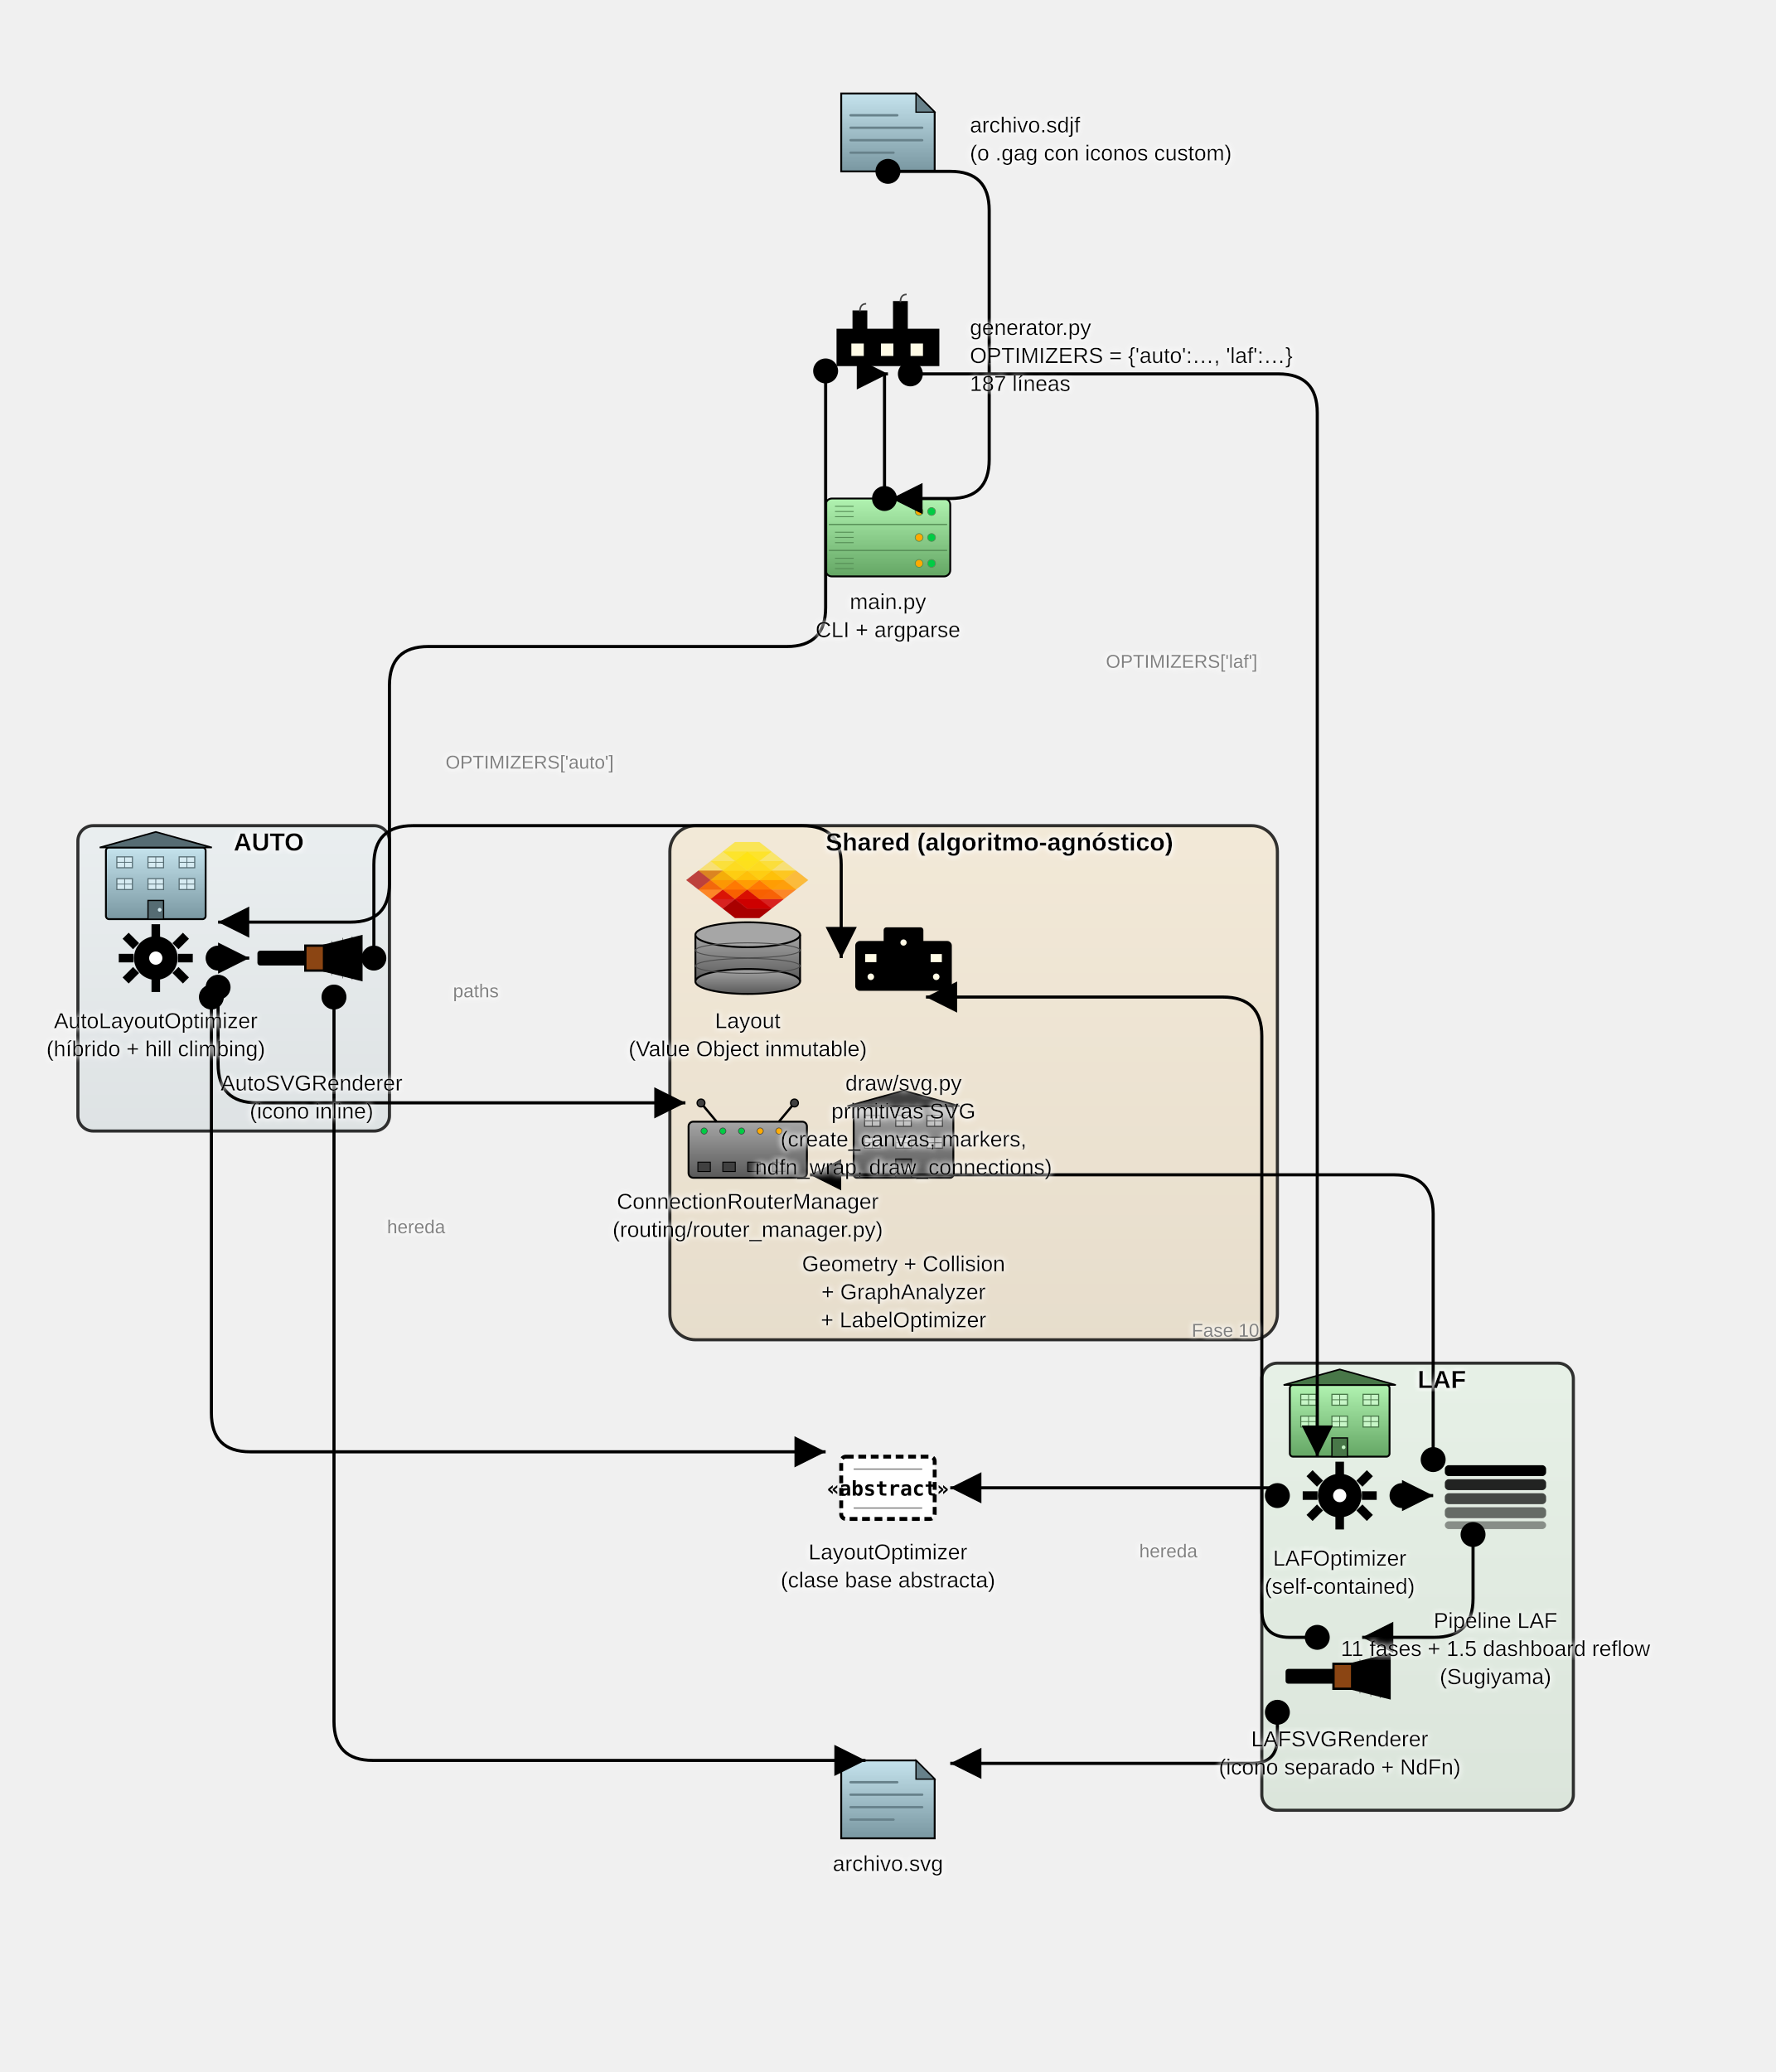
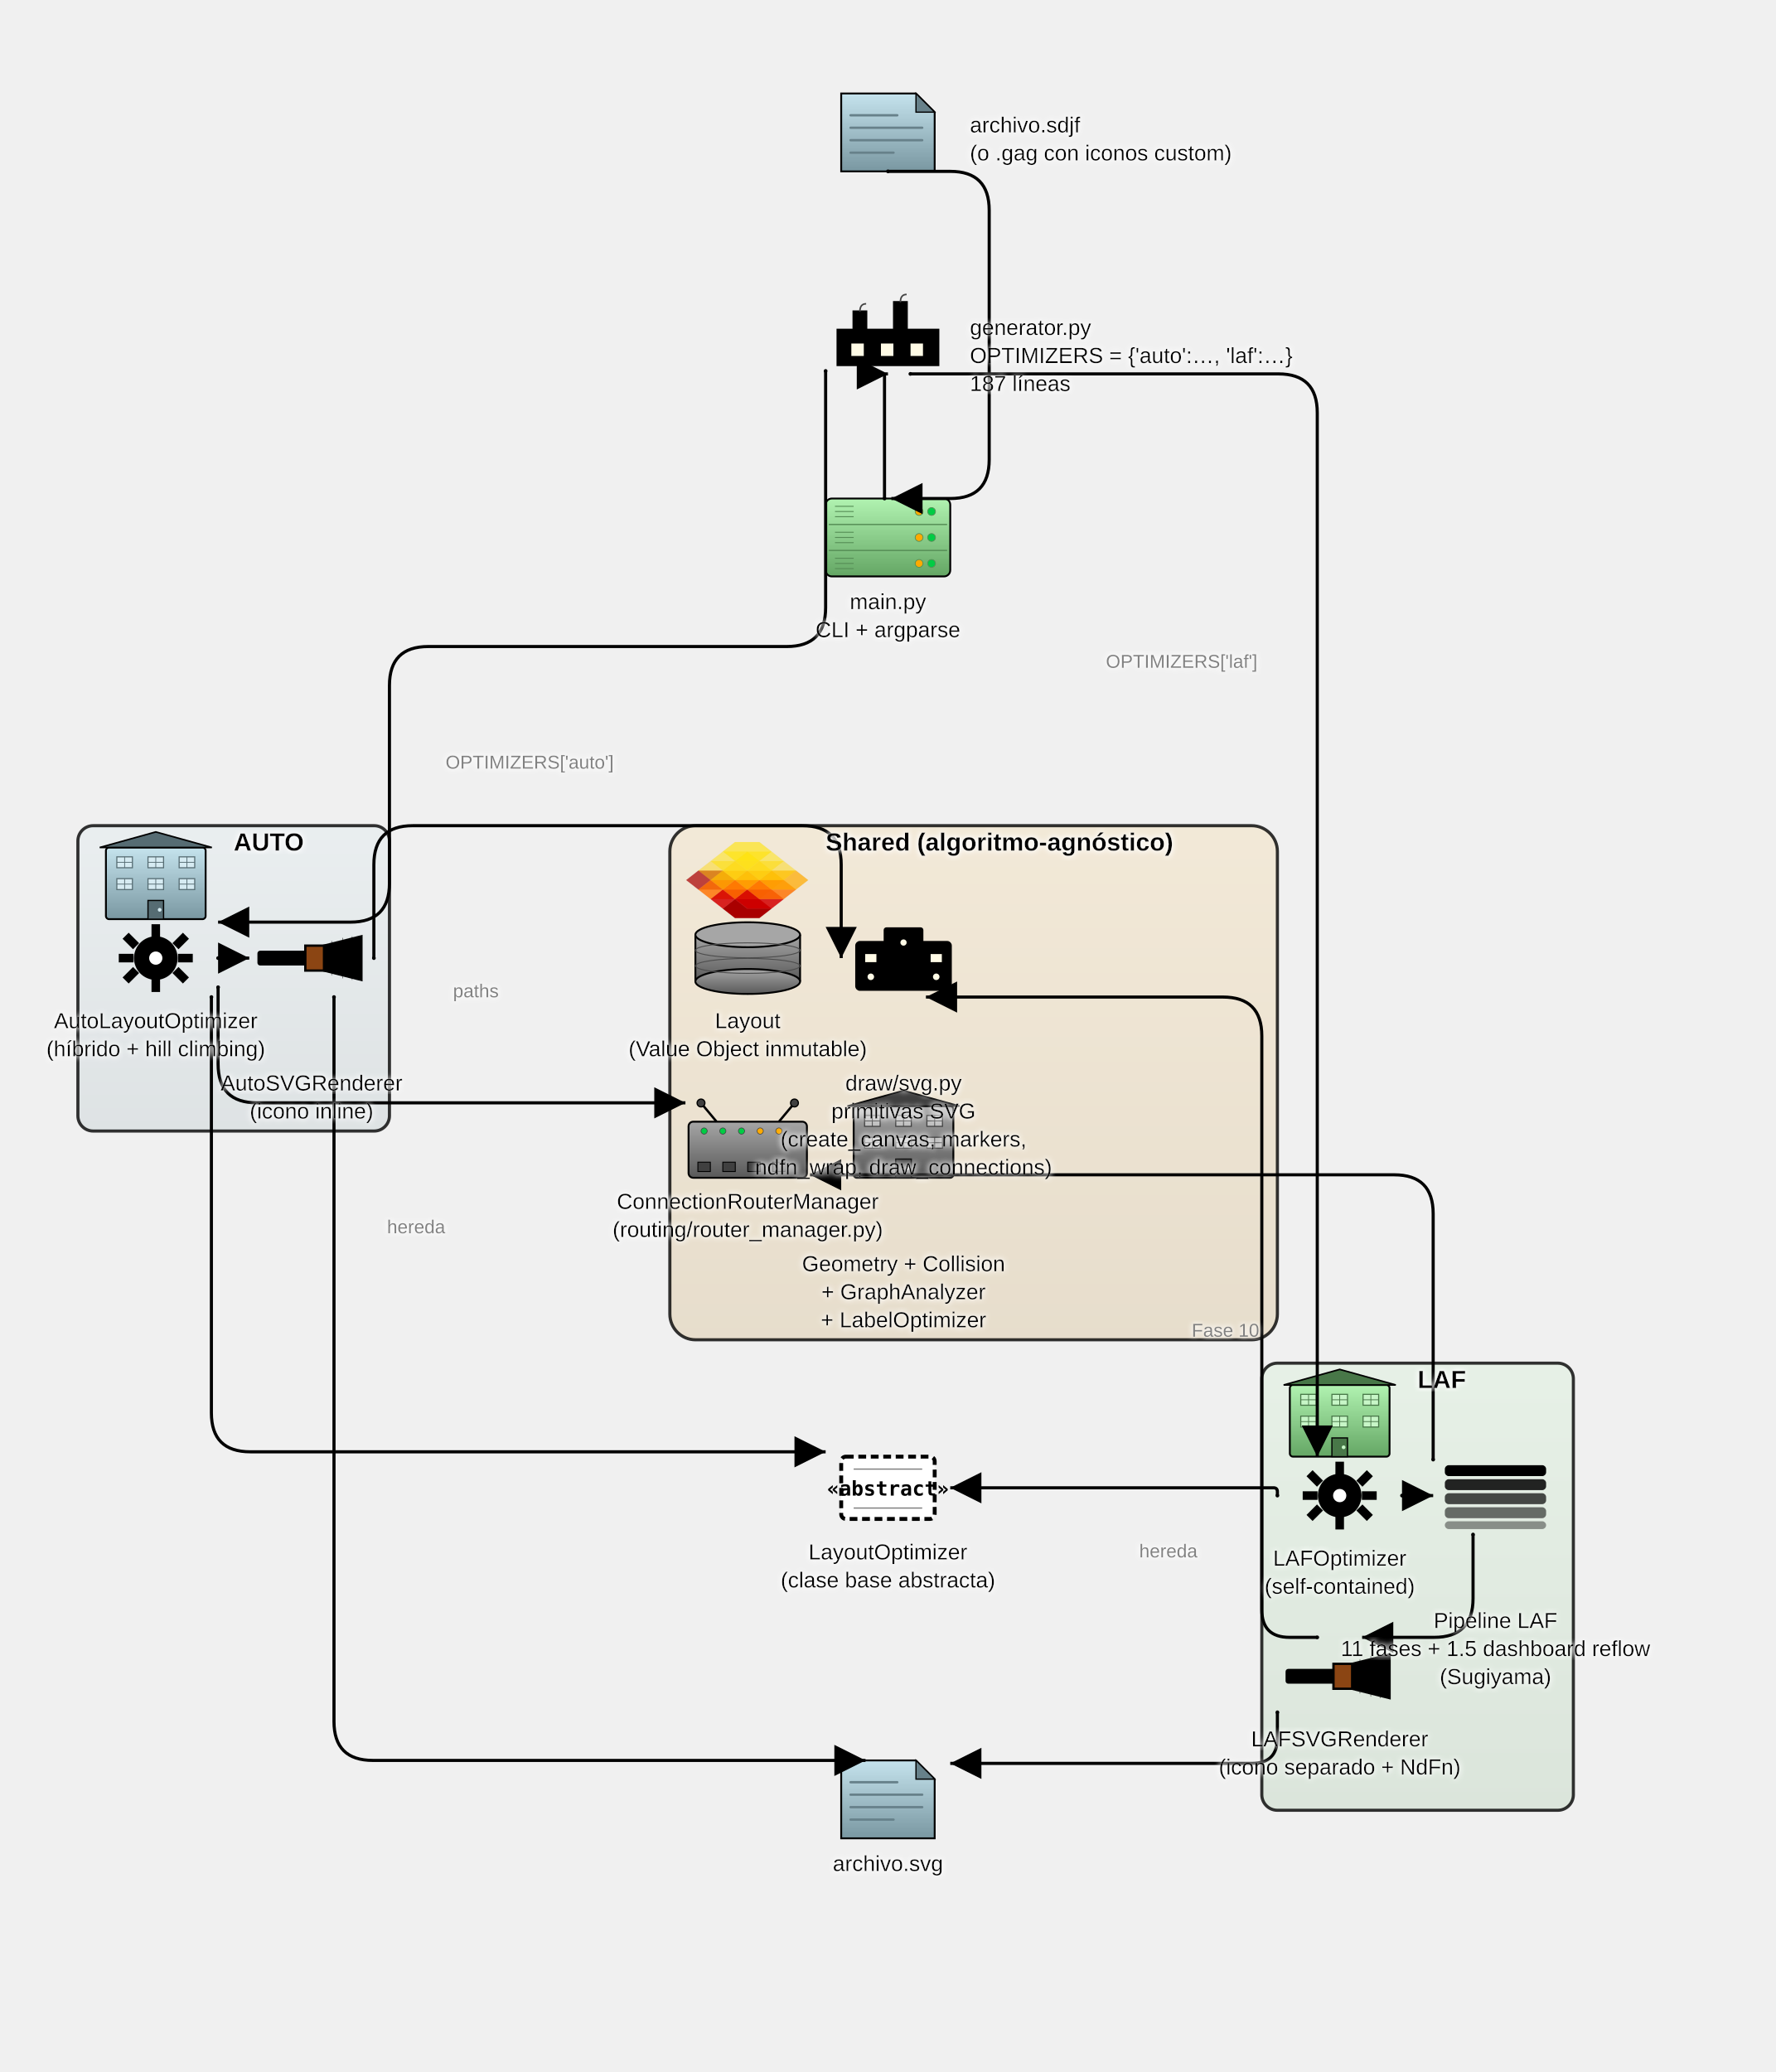
<svg xmlns="http://www.w3.org/2000/svg" baseProfile="full" height="1330" version="1.1" viewBox="0,0,1140,1330" width="1140">
  <defs>
    <filter height="140%" id="text-glow" width="140%" x="-20%" y="-20%">
      <feGaussianBlur in="SourceGraphic" result="blur" stdDeviation="2" />
      <feFlood flood-color="white" flood-opacity="1" result="color" />
      <feComposite in="color" in2="blur" operator="in" result="shadow" />
      <feMerge>
        <feMergeNode in="shadow" />
        <feMergeNode in="shadow" />
        <feMergeNode in="SourceGraphic" />
      </feMerge>
    </filter>
    <marker id="arrow-end" markerHeight="10" markerWidth="10" orient="auto" refX="10" refY="5">
      <path d="M 0 0 L 10 5 L 0 10 z" fill="black" />
    </marker>
    <marker id="arrow-start" markerHeight="10" markerWidth="10" orient="auto" refX="0" refY="5">
      <path d="M 10 0 L 0 5 L 10 10 z" fill="black" />
    </marker>
-     <marker id="circle-start" markerHeight="10" markerWidth="10" orient="auto" refX="5" refY="5">
-       <circle cx="5" cy="5" fill="black" r="4" />
+     <marker id="circle-start" markerHeight="2.4" markerUnits="userSpaceOnUse" markerWidth="2.4" orient="auto" refX="1.2" refY="1.2">
+       <circle cx="1.2" cy="1.2" fill="black" r="1.2" />
    </marker>
-     <marker id="circle-end" markerHeight="10" markerWidth="10" orient="auto" refX="5" refY="5">
-       <circle cx="5" cy="5" fill="black" r="4" />
+     <marker id="circle-end" markerHeight="2.4" markerUnits="userSpaceOnUse" markerWidth="2.4" orient="auto" refX="1.2" refY="1.2">
+       <circle cx="1.2" cy="1.2" fill="black" r="1.2" />
    </marker>
    <linearGradient id="gradient-auto_box" x1="0%" x2="0%" y1="0%" y2="100%">
      <stop offset="0%" stop-color="#c5e3ed" />
      <stop offset="100%" stop-color="#7997a1" />
    </linearGradient>
    <linearGradient id="gradient-auto_box_icon" x1="0%" x2="0%" y1="0%" y2="100%">
      <stop offset="0%" stop-color="#c5e3ed" />
      <stop offset="100%" stop-color="#7997a1" />
    </linearGradient>
    <linearGradient id="gradient-shared_box" x1="0%" x2="0%" y1="0%" y2="100%">
      <stop offset="0%" stop-color="#ffc04c" />
      <stop offset="100%" stop-color="#b27300" />
    </linearGradient>
    <linearGradient id="gradient-laf_box" x1="0%" x2="0%" y1="0%" y2="100%">
      <stop offset="0%" stop-color="#b1f3b1" />
      <stop offset="100%" stop-color="#64a664" />
    </linearGradient>
    <linearGradient id="gradient-laf_box_icon" x1="0%" x2="0%" y1="0%" y2="100%">
      <stop offset="0%" stop-color="#b1f3b1" />
      <stop offset="100%" stop-color="#64a664" />
    </linearGradient>
    <linearGradient id="gradient-input" x1="0%" x2="0%" y1="0%" y2="100%">
      <stop offset="0%" stop-color="#c5e3ed" />
      <stop offset="100%" stop-color="#7997a1" />
    </linearGradient>
    <linearGradient id="gradient-main" x1="0%" x2="0%" y1="0%" y2="100%">
      <stop offset="0%" stop-color="#b1f3b1" />
      <stop offset="100%" stop-color="#64a664" />
    </linearGradient>
    <linearGradient id="gradient-layout_obj" x1="0%" x2="0%" y1="0%" y2="100%">
      <stop offset="0%" stop-color="#a6a6a6" />
      <stop offset="100%" stop-color="#595959" />
    </linearGradient>
    <linearGradient id="gradient-router_mgr" x1="0%" x2="0%" y1="0%" y2="100%">
      <stop offset="0%" stop-color="#a6a6a6" />
      <stop offset="100%" stop-color="#595959" />
    </linearGradient>
    <linearGradient id="gradient-geometry_utils" x1="0%" x2="0%" y1="0%" y2="100%">
      <stop offset="0%" stop-color="#a6a6a6" />
      <stop offset="100%" stop-color="#595959" />
    </linearGradient>
    <linearGradient id="gradient-output" x1="0%" x2="0%" y1="0%" y2="100%">
      <stop offset="0%" stop-color="#c5e3ed" />
      <stop offset="100%" stop-color="#7997a1" />
    </linearGradient>
  </defs>
  <rect fill="url(#gradient-auto_box)" fill-opacity="0.15" height="196.0" rx="9.8" ry="9.8" stroke="black" stroke-opacity="0.8" stroke-width="2" width="200.0" x="50.0" y="530.0" />
  <g id="auto_box_icon">
    <rect fill="url(#gradient-auto_box_icon)" height="46" rx="2" ry="2" stroke="black" stroke-width="1.2" width="64" x="68.0" y="544.0" />
    <polygon fill="#566c73" points="64.0,544.0 100.0,534.0 136.0,544.0" stroke="black" stroke-width="1.0" />
    <rect fill="#d6ebf2" height="7" stroke="#566c73" stroke-width="0.7" width="10" x="75.0" y="550.0" />
    <line stroke="#566c73" stroke-width="0.5" x1="80.0" x2="80.0" y1="550.0" y2="557.0" />
    <line stroke="#566c73" stroke-width="0.5" x1="75.0" x2="85.0" y1="553.5" y2="553.5" />
    <rect fill="#d6ebf2" height="7" stroke="#566c73" stroke-width="0.7" width="10" x="95.0" y="550.0" />
    <line stroke="#566c73" stroke-width="0.5" x1="100.0" x2="100.0" y1="550.0" y2="557.0" />
    <line stroke="#566c73" stroke-width="0.5" x1="95.0" x2="105.0" y1="553.5" y2="553.5" />
    <rect fill="#d6ebf2" height="7" stroke="#566c73" stroke-width="0.7" width="10" x="115.0" y="550.0" />
    <line stroke="#566c73" stroke-width="0.5" x1="120.0" x2="120.0" y1="550.0" y2="557.0" />
    <line stroke="#566c73" stroke-width="0.5" x1="115.0" x2="125.0" y1="553.5" y2="553.5" />
    <rect fill="#d6ebf2" height="7" stroke="#566c73" stroke-width="0.7" width="10" x="75.0" y="564.0" />
    <line stroke="#566c73" stroke-width="0.5" x1="80.0" x2="80.0" y1="564.0" y2="571.0" />
    <line stroke="#566c73" stroke-width="0.5" x1="75.0" x2="85.0" y1="567.5" y2="567.5" />
    <rect fill="#d6ebf2" height="7" stroke="#566c73" stroke-width="0.7" width="10" x="95.0" y="564.0" />
    <line stroke="#566c73" stroke-width="0.5" x1="100.0" x2="100.0" y1="564.0" y2="571.0" />
    <line stroke="#566c73" stroke-width="0.5" x1="95.0" x2="105.0" y1="567.5" y2="567.5" />
    <rect fill="#d6ebf2" height="7" stroke="#566c73" stroke-width="0.7" width="10" x="115.0" y="564.0" />
    <line stroke="#566c73" stroke-width="0.5" x1="120.0" x2="120.0" y1="564.0" y2="571.0" />
    <line stroke="#566c73" stroke-width="0.5" x1="115.0" x2="125.0" y1="567.5" y2="567.5" />
    <rect fill="#566c73" height="12" stroke="black" stroke-width="0.8" width="10" x="95.0" y="578.0" />
    <circle cx="102.5" cy="584.0" fill="#d6ebf2" r="1.2" />
  </g>
  <rect fill="url(#gradient-shared_box)" fill-opacity="0.15" height="330.0" rx="16.5" ry="16.5" stroke="black" stroke-opacity="0.8" stroke-width="2" width="390.0" x="430.0" y="530.0" />
  <g id="shared_box_icon">
    <g transform="translate(440.0,540.0) scale(1.568627,1.162791) translate(0,0)">
      <path d="m 211.514,221.098 -99.807,57.624 -99.807,-57.624 0,-115.248 99.807,-57.624 99.807,57.624 z" fill="#a90000" opacity="0.72" stroke="#cbcbcb" stroke-width="0.48" transform="matrix(0.0751447,0.02631765,-0.04338481,0.0455835,8.97,11.04)" />
      <path d="m 211.514,221.098 -99.807,57.624 -99.807,-57.624 0,-115.248 99.807,-57.624 99.807,57.624 z" fill="#ff7000" opacity="0.82" stroke="#cbcbcb" stroke-width="0.48" transform="matrix(0.0751447,0.02631765,-0.04338481,0.0455835,13.97,16.29)" />
      <path d="m 211.514,221.098 -99.807,57.624 -99.807,-57.624 0,-115.248 99.807,-57.624 99.807,57.624 z" fill="#ffa900" opacity="0.72" stroke="#cbcbcb" stroke-width="0.48" transform="matrix(0.0751447,0.02631765,-0.04338481,0.0455835,18.97,11.04)" />
      <path d="m 211.514,221.098 -99.807,57.624 -99.807,-57.624 0,-115.248 99.807,-57.624 99.807,57.624 z" fill="#d40000" opacity="0.85" stroke="#cbcbcb" stroke-width="0.48" transform="matrix(0.0751447,0.02631765,-0.04338481,0.0455835,18.97,21.54)" />
      <path d="m 211.514,221.098 -99.807,57.624 -99.807,-57.624 0,-115.248 99.807,-57.624 99.807,57.624 z" fill="#a90000" opacity="1.0" stroke="#cbcbcb" stroke-width="0.48" transform="matrix(0.0751447,0.02631765,-0.04338481,0.0455835,23.97,26.80)" />
      <path d="m 211.514,221.098 -99.807,57.624 -99.807,-57.624 0,-115.248 99.807,-57.624 99.807,57.624 z" fill="#ff7000" opacity="0.82" stroke="#cbcbcb" stroke-width="0.48" transform="matrix(0.0751447,0.02631765,-0.04338481,0.0455835,23.97,16.29)" />
      <path d="m 211.514,221.098 -99.807,57.624 -99.807,-57.624 0,-115.248 99.807,-57.624 99.807,57.624 z" fill="#ffa900" opacity="0.72" stroke="#cbcbcb" stroke-width="0.48" transform="matrix(0.0751447,0.02631765,-0.04338481,0.0455835,28.97,11.04)" />
      <path d="m 211.514,221.098 -99.807,57.624 -99.807,-57.624 0,-115.248 99.807,-57.624 99.807,57.624 z" fill="#d40000" opacity="0.85" stroke="#cbcbcb" stroke-width="0.48" transform="matrix(0.0751447,0.02631765,-0.04338481,0.0455835,28.97,21.54)" />
      <path d="m 211.514,221.098 -99.807,57.624 -99.807,-57.624 0,-115.248 99.807,-57.624 99.807,57.624 z" fill="#ff7000" opacity="0.82" stroke="#cbcbcb" stroke-width="0.48" transform="matrix(0.0751447,0.02631765,-0.04338481,0.0455835,33.97,16.29)" />
      <path d="m 211.514,221.098 -99.807,57.624 -99.807,-57.624 0,-115.248 99.807,-57.624 99.807,57.624 z" fill="#ffa900" opacity="0.72" stroke="#cbcbcb" stroke-width="0.48" transform="matrix(0.0751447,0.02631765,-0.04338481,0.0455835,38.97,11.04)" />
      <path d="m 211.514,221.098 -99.807,57.624 -99.807,-57.624 0,-115.248 99.807,-57.624 99.807,57.624 z" fill="#ffd400" opacity="0.45" stroke="#cbcbcb" stroke-width="0.48" transform="matrix(0.0751447,0.02631765,-0.04338481,0.0455835,13.97,5.78)" />
      <path d="m 211.514,221.098 -99.807,57.624 -99.807,-57.624 0,-115.248 99.807,-57.624 99.807,57.624 z" fill="#ffe200" opacity="0.5" stroke="#cbcbcb" stroke-width="0.48" transform="matrix(0.0751447,0.02631765,-0.04338481,0.0455835,18.97,0.53)" />
      <path d="m 211.514,221.098 -99.807,57.624 -99.807,-57.624 0,-115.248 99.807,-57.624 99.807,57.624 z" fill="#ffd400" opacity="0.45" stroke="#cbcbcb" stroke-width="0.48" transform="matrix(0.0751447,0.02631765,-0.04338481,0.0455835,23.97,5.78)" />
      <path d="m 211.514,221.098 -99.807,57.624 -99.807,-57.624 0,-115.248 99.807,-57.624 99.807,57.624 z" fill="#ffe200" opacity="0.6" stroke="#cbcbcb" stroke-width="0.48" transform="matrix(0.0751447,0.02631765,-0.04338481,0.0455835,23.97,-4.73)" />
      <path d="m 211.514,221.098 -99.807,57.624 -99.807,-57.624 0,-115.248 99.807,-57.624 99.807,57.624 z" fill="#ffe200" opacity="0.5" stroke="#cbcbcb" stroke-width="0.48" transform="matrix(0.0751447,0.02631765,-0.04338481,0.0455835,28.97,0.53)" />
      <path d="m 211.514,221.098 -99.807,57.624 -99.807,-57.624 0,-115.248 99.807,-57.624 99.807,57.624 z" fill="#ffd400" opacity="0.45" stroke="#cbcbcb" stroke-width="0.48" transform="matrix(0.0751447,0.02631765,-0.04338481,0.0455835,33.97,5.78)" />
    </g>
  </g>
  <rect fill="url(#gradient-laf_box)" fill-opacity="0.15" height="287.0" rx="10.0" ry="10.0" stroke="black" stroke-opacity="0.8" stroke-width="2" width="200.0" x="810.0" y="875.0" />
  <g id="laf_box_icon">
    <rect fill="url(#gradient-laf_box_icon)" height="46" rx="2" ry="2" stroke="black" stroke-width="1.2" width="64" x="828.0" y="889.0" />
    <polygon fill="#487748" points="824.0,889.0 860.0,879.0 896.0,889.0" stroke="black" stroke-width="1.0" />
    <rect fill="#c7f6c7" height="7" stroke="#487748" stroke-width="0.7" width="10" x="835.0" y="895.0" />
    <line stroke="#487748" stroke-width="0.5" x1="840.0" x2="840.0" y1="895.0" y2="902.0" />
    <line stroke="#487748" stroke-width="0.5" x1="835.0" x2="845.0" y1="898.5" y2="898.5" />
    <rect fill="#c7f6c7" height="7" stroke="#487748" stroke-width="0.7" width="10" x="855.0" y="895.0" />
    <line stroke="#487748" stroke-width="0.5" x1="860.0" x2="860.0" y1="895.0" y2="902.0" />
    <line stroke="#487748" stroke-width="0.5" x1="855.0" x2="865.0" y1="898.5" y2="898.5" />
    <rect fill="#c7f6c7" height="7" stroke="#487748" stroke-width="0.7" width="10" x="875.0" y="895.0" />
    <line stroke="#487748" stroke-width="0.5" x1="880.0" x2="880.0" y1="895.0" y2="902.0" />
    <line stroke="#487748" stroke-width="0.5" x1="875.0" x2="885.0" y1="898.5" y2="898.5" />
    <rect fill="#c7f6c7" height="7" stroke="#487748" stroke-width="0.7" width="10" x="835.0" y="909.0" />
    <line stroke="#487748" stroke-width="0.5" x1="840.0" x2="840.0" y1="909.0" y2="916.0" />
    <line stroke="#487748" stroke-width="0.5" x1="835.0" x2="845.0" y1="912.5" y2="912.5" />
    <rect fill="#c7f6c7" height="7" stroke="#487748" stroke-width="0.7" width="10" x="855.0" y="909.0" />
    <line stroke="#487748" stroke-width="0.5" x1="860.0" x2="860.0" y1="909.0" y2="916.0" />
    <line stroke="#487748" stroke-width="0.5" x1="855.0" x2="865.0" y1="912.5" y2="912.5" />
    <rect fill="#c7f6c7" height="7" stroke="#487748" stroke-width="0.7" width="10" x="875.0" y="909.0" />
    <line stroke="#487748" stroke-width="0.5" x1="880.0" x2="880.0" y1="909.0" y2="916.0" />
    <line stroke="#487748" stroke-width="0.5" x1="875.0" x2="885.0" y1="912.5" y2="912.5" />
    <rect fill="#487748" height="12" stroke="black" stroke-width="0.8" width="10" x="855.0" y="923.0" />
    <circle cx="862.5" cy="929.0" fill="#c7f6c7" r="1.2" />
  </g>
  <g id="input">
    <polygon fill="url(#gradient-input)" points="540,60 588,60 600,72 600,110 540,110" stroke="black" stroke-width="1.2" />
    <polygon fill="#67818a" points="588,60 600,72 588,72" stroke="black" stroke-width="0.8" />
    <line stroke="#67818a" stroke-linecap="round" stroke-width="1.5" x1="546" x2="576" y1="74" y2="74" />
    <line stroke="#67818a" stroke-linecap="round" stroke-width="1.5" x1="546" x2="592" y1="82" y2="82" />
    <line stroke="#67818a" stroke-linecap="round" stroke-width="1.5" x1="546" x2="592" y1="90" y2="90" />
    <line stroke="#67818a" stroke-linecap="round" stroke-width="1.5" x1="546" x2="573.6" y1="98" y2="98" />
  </g>
  <g id="main">
    <rect fill="url(#gradient-main)" height="50" rx="4" ry="4" stroke="black" stroke-width="1.2" width="80" x="530" y="320" />
    <line stroke="#568e56" stroke-width="0.8" x1="532" x2="608" y1="336.667" y2="336.667" />
    <line stroke="#568e56" stroke-width="0.8" x1="532" x2="608" y1="353.333" y2="353.333" />
    <circle cx="598" cy="328.333" fill="#00cc44" r="2.5" stroke="#568e56" stroke-width="0.5" />
    <circle cx="590" cy="328.333" fill="#ffaa00" r="2.5" stroke="#568e56" stroke-width="0.5" />
    <circle cx="598" cy="345.0" fill="#00cc44" r="2.5" stroke="#568e56" stroke-width="0.5" />
    <circle cx="590" cy="345.0" fill="#ffaa00" r="2.5" stroke="#568e56" stroke-width="0.5" />
    <circle cx="598" cy="361.667" fill="#00cc44" r="2.5" stroke="#568e56" stroke-width="0.5" />
    <circle cx="590" cy="361.667" fill="#ffaa00" r="2.5" stroke="#568e56" stroke-width="0.5" />
    <line stroke="#568e56" stroke-width="0.6" x1="536" x2="548" y1="325.0" y2="325.0" />
    <line stroke="#568e56" stroke-width="0.6" x1="536" x2="548" y1="328.333" y2="328.333" />
    <line stroke="#568e56" stroke-width="0.6" x1="536" x2="548" y1="331.667" y2="331.667" />
    <line stroke="#568e56" stroke-width="0.6" x1="536" x2="548" y1="341.667" y2="341.667" />
    <line stroke="#568e56" stroke-width="0.6" x1="536" x2="548" y1="345.0" y2="345.0" />
    <line stroke="#568e56" stroke-width="0.6" x1="536" x2="548" y1="348.333" y2="348.333" />
    <line stroke="#568e56" stroke-width="0.6" x1="536" x2="548" y1="358.333" y2="358.333" />
    <line stroke="#568e56" stroke-width="0.6" x1="536" x2="548" y1="361.667" y2="361.667" />
    <line stroke="#568e56" stroke-width="0.6" x1="536" x2="548" y1="365.0" y2="365.0" />
  </g>
  <g id="generator" transform="translate(530,190) scale(1.0)">
    <rect x="8" y="22" width="64" height="22" fill="currentColor" stroke="black" stroke-width="2" />
    <rect x="18" y="10" width="8" height="14" fill="currentColor" stroke="black" stroke-width="1.5" />
    <rect x="44" y="4" width="8" height="20" fill="currentColor" stroke="black" stroke-width="1.5" />
    <path d="M 22 10 Q 22 5 26 5" fill="none" stroke="#444" stroke-width="1" />
    <path d="M 48 4 Q 48 -1 52 -1" fill="none" stroke="#444" stroke-width="1" />
    <rect x="16" y="30" width="9" height="9" fill="#fffbe6" stroke="black" stroke-width="1" />
    <rect x="35" y="30" width="9" height="9" fill="#fffbe6" stroke="black" stroke-width="1" />
    <rect x="54" y="30" width="9" height="9" fill="#fffbe6" stroke="black" stroke-width="1" />
  </g>
  <g id="auto_opt" transform="translate(60.0,590.0) scale(1.0)">
    <circle cx="40" cy="25" r="13" fill="currentColor" stroke="black" stroke-width="2" />
    <rect x="38" y="4" width="4" height="8" fill="currentColor" stroke="black" stroke-width="1.5" />
    <rect x="38" y="38" width="4" height="8" fill="currentColor" stroke="black" stroke-width="1.5" />
    <rect x="17" y="23" width="8" height="4" fill="currentColor" stroke="black" stroke-width="1.5" />
    <rect x="55" y="23" width="8" height="4" fill="currentColor" stroke="black" stroke-width="1.5" />
    <rect x="22" y="10" width="4" height="8" transform="rotate(-45 24 14)" fill="currentColor" stroke="black" stroke-width="1.5" />
    <rect x="54" y="32" width="4" height="8" transform="rotate(-45 56 36)" fill="currentColor" stroke="black" stroke-width="1.5" />
    <rect x="22" y="32" width="4" height="8" transform="rotate(45 24 36)" fill="currentColor" stroke="black" stroke-width="1.5" />
    <rect x="54" y="10" width="4" height="8" transform="rotate(45 56 14)" fill="currentColor" stroke="black" stroke-width="1.5" />
    <circle cx="40" cy="25" r="5" fill="white" stroke="black" stroke-width="1.5" />
  </g>
  <g id="auto_rend" transform="translate(160.0,590.0) scale(1.0)">
    <rect x="6" y="21" width="32" height="8" fill="currentColor" stroke="black" stroke-width="1.5" rx="1" />
    <rect x="36" y="17" width="14" height="16" fill="#8b4513" stroke="black" stroke-width="1.5" />
    <polygon points="48,17 72,11 72,39 48,33" fill="currentColor" stroke="black" stroke-width="1.5" />
    <line x1="53" y1="14" x2="53" y2="36" stroke="black" stroke-width="0.5" opacity="0.5" />
    <line x1="60" y1="12" x2="60" y2="38" stroke="black" stroke-width="0.5" opacity="0.5" />
    <line x1="66" y1="11" x2="66" y2="39" stroke="black" stroke-width="0.5" opacity="0.5" />
  </g>
  <g id="layout_obj">
    <rect fill="url(#gradient-layout_obj)" height="30.0" stroke="none" width="67.2" x="446.4" y="600.0" />
    <line stroke="black" stroke-width="1.2" x1="446.4" x2="446.4" y1="600.0" y2="630.0" />
    <line stroke="black" stroke-width="1.2" x1="513.6" x2="513.6" y1="600.0" y2="630.0" />
    <ellipse cx="480.0" cy="630.0" fill="url(#gradient-layout_obj)" rx="33.6" ry="8" stroke="black" stroke-width="1.2" />
    <ellipse cx="480.0" cy="600.0" fill="#a6a6a6" rx="33.6" ry="8" stroke="black" stroke-width="1.2" />
    <ellipse cx="480.0" cy="610.0" fill="none" rx="33.6" ry="4.8" stroke="#4c4c4c" stroke-width="0.6" />
    <ellipse cx="480.0" cy="620.0" fill="none" rx="33.6" ry="4.8" stroke="#4c4c4c" stroke-width="0.6" />
  </g>
  <g id="draw_svg" transform="translate(540.0,590.0) scale(1.0)">
    <rect x="10" y="15" width="60" height="30" fill="currentColor" stroke="black" stroke-width="2" rx="2" />
    <rect x="28" y="6" width="24" height="10" fill="currentColor" stroke="black" stroke-width="1.5" rx="1" />
    <line x1="40" y1="15" x2="40" y2="45" stroke="black" stroke-width="1.5" />
    <circle cx="40" cy="15" r="2.5" fill="#fffbe6" stroke="black" stroke-width="1" />
    <rect x="15" y="22" width="8" height="6" fill="#fffbe6" stroke="black" stroke-width="0.8" />
    <rect x="57" y="22" width="8" height="6" fill="#fffbe6" stroke="black" stroke-width="0.8" />
    <circle cx="19" cy="37" r="2.5" fill="#fffbe6" stroke="black" stroke-width="0.8" />
    <circle cx="61" cy="37" r="2.5" fill="#fffbe6" stroke="black" stroke-width="0.8" />
  </g>
  <g id="router_mgr">
    <rect fill="url(#gradient-router_mgr)" height="36" rx="3" ry="3" stroke="black" stroke-width="1.2" width="76" x="442.0" y="720.0" />
    <line stroke="black" stroke-width="1.5" x1="460.0" x2="450.0" y1="720.0" y2="708.0" />
    <circle cx="450.0" cy="708.0" fill="#404040" r="2.5" stroke="black" stroke-width="0.8" />
    <line stroke="black" stroke-width="1.5" x1="500.0" x2="510.0" y1="720.0" y2="708.0" />
    <circle cx="510.0" cy="708.0" fill="#404040" r="2.5" stroke="black" stroke-width="0.8" />
    <rect fill="#404040" height="6" stroke="black" stroke-width="0.6" width="8" x="448.0" y="746.0" />
    <rect fill="#404040" height="6" stroke="black" stroke-width="0.6" width="8" x="464.0" y="746.0" />
    <rect fill="#404040" height="6" stroke="black" stroke-width="0.6" width="8" x="480.0" y="746.0" />
    <rect fill="#404040" height="6" stroke="black" stroke-width="0.6" width="8" x="496.0" y="746.0" />
    <circle cx="452.0" cy="726.0" fill="#00cc44" r="2" stroke="#404040" stroke-width="0.4" />
    <circle cx="464.0" cy="726.0" fill="#00cc44" r="2" stroke="#404040" stroke-width="0.4" />
    <circle cx="476.0" cy="726.0" fill="#00cc44" r="2" stroke="#404040" stroke-width="0.4" />
    <circle cx="488.0" cy="726.0" fill="#ffaa00" r="2" stroke="#404040" stroke-width="0.4" />
    <circle cx="500.0" cy="726.0" fill="#ffaa00" r="2" stroke="#404040" stroke-width="0.4" />
  </g>
  <g id="geometry_utils">
    <rect fill="url(#gradient-geometry_utils)" height="46" rx="2" ry="2" stroke="black" stroke-width="1.2" width="64" x="548.0" y="710.0" />
    <polygon fill="#404040" points="544.0,710.0 580.0,700.0 616.0,710.0" stroke="black" stroke-width="1.0" />
    <rect fill="#bfbfbf" height="7" stroke="#404040" stroke-width="0.7" width="10" x="555.0" y="716.0" />
    <line stroke="#404040" stroke-width="0.5" x1="560.0" x2="560.0" y1="716.0" y2="723.0" />
    <line stroke="#404040" stroke-width="0.5" x1="555.0" x2="565.0" y1="719.5" y2="719.5" />
    <rect fill="#bfbfbf" height="7" stroke="#404040" stroke-width="0.7" width="10" x="575.0" y="716.0" />
    <line stroke="#404040" stroke-width="0.5" x1="580.0" x2="580.0" y1="716.0" y2="723.0" />
    <line stroke="#404040" stroke-width="0.5" x1="575.0" x2="585.0" y1="719.5" y2="719.5" />
    <rect fill="#bfbfbf" height="7" stroke="#404040" stroke-width="0.7" width="10" x="595.0" y="716.0" />
    <line stroke="#404040" stroke-width="0.5" x1="600.0" x2="600.0" y1="716.0" y2="723.0" />
    <line stroke="#404040" stroke-width="0.5" x1="595.0" x2="605.0" y1="719.5" y2="719.5" />
    <rect fill="#bfbfbf" height="7" stroke="#404040" stroke-width="0.7" width="10" x="555.0" y="730.0" />
    <line stroke="#404040" stroke-width="0.5" x1="560.0" x2="560.0" y1="730.0" y2="737.0" />
    <line stroke="#404040" stroke-width="0.5" x1="555.0" x2="565.0" y1="733.5" y2="733.5" />
    <rect fill="#bfbfbf" height="7" stroke="#404040" stroke-width="0.7" width="10" x="575.0" y="730.0" />
    <line stroke="#404040" stroke-width="0.5" x1="580.0" x2="580.0" y1="730.0" y2="737.0" />
    <line stroke="#404040" stroke-width="0.5" x1="575.0" x2="585.0" y1="733.5" y2="733.5" />
    <rect fill="#bfbfbf" height="7" stroke="#404040" stroke-width="0.7" width="10" x="595.0" y="730.0" />
    <line stroke="#404040" stroke-width="0.5" x1="600.0" x2="600.0" y1="730.0" y2="737.0" />
    <line stroke="#404040" stroke-width="0.5" x1="595.0" x2="605.0" y1="733.5" y2="733.5" />
    <rect fill="#404040" height="12" stroke="black" stroke-width="0.8" width="10" x="575.0" y="744.0" />
    <circle cx="582.5" cy="750.0" fill="#bfbfbf" r="1.2" />
  </g>
  <g id="laf_opt" transform="translate(820.0,935.0) scale(1.0)">
    <circle cx="40" cy="25" r="13" fill="currentColor" stroke="black" stroke-width="2" />
    <rect x="38" y="4" width="4" height="8" fill="currentColor" stroke="black" stroke-width="1.5" />
    <rect x="38" y="38" width="4" height="8" fill="currentColor" stroke="black" stroke-width="1.5" />
    <rect x="17" y="23" width="8" height="4" fill="currentColor" stroke="black" stroke-width="1.5" />
    <rect x="55" y="23" width="8" height="4" fill="currentColor" stroke="black" stroke-width="1.5" />
    <rect x="22" y="10" width="4" height="8" transform="rotate(-45 24 14)" fill="currentColor" stroke="black" stroke-width="1.5" />
    <rect x="54" y="32" width="4" height="8" transform="rotate(-45 56 36)" fill="currentColor" stroke="black" stroke-width="1.5" />
    <rect x="22" y="32" width="4" height="8" transform="rotate(45 24 36)" fill="currentColor" stroke="black" stroke-width="1.5" />
    <rect x="54" y="10" width="4" height="8" transform="rotate(45 56 14)" fill="currentColor" stroke="black" stroke-width="1.5" />
    <circle cx="40" cy="25" r="5" fill="white" stroke="black" stroke-width="1.5" />
  </g>
  <g id="laf_pipe" transform="translate(920.0,935.0) scale(1.0)">
    <rect x="8" y="6" width="64" height="6" fill="currentColor" stroke="black" stroke-width="1" rx="2" />
    <rect x="8" y="15" width="64" height="6" fill="currentColor" stroke="black" stroke-width="1" rx="2" opacity="0.85" />
    <rect x="8" y="24" width="64" height="6" fill="currentColor" stroke="black" stroke-width="1" rx="2" opacity="0.7" />
    <rect x="8" y="33" width="64" height="6" fill="currentColor" stroke="black" stroke-width="1" rx="2" opacity="0.55" />
    <rect x="8" y="42" width="64" height="4" fill="currentColor" stroke="black" stroke-width="1" rx="2" opacity="0.4" />
  </g>
  <g id="laf_rend" transform="translate(820.0,1051.0) scale(1.0)">
    <rect x="6" y="21" width="32" height="8" fill="currentColor" stroke="black" stroke-width="1.5" rx="1" />
    <rect x="36" y="17" width="14" height="16" fill="#8b4513" stroke="black" stroke-width="1.5" />
    <polygon points="48,17 72,11 72,39 48,33" fill="currentColor" stroke="black" stroke-width="1.5" />
    <line x1="53" y1="14" x2="53" y2="36" stroke="black" stroke-width="0.5" opacity="0.5" />
    <line x1="60" y1="12" x2="60" y2="38" stroke="black" stroke-width="0.5" opacity="0.5" />
    <line x1="66" y1="11" x2="66" y2="39" stroke="black" stroke-width="0.5" opacity="0.5" />
  </g>
  <g id="contract" transform="translate(530,930) scale(1.0)">
    <rect x="10" y="5" width="60" height="40" fill="white" stroke="currentColor" stroke-width="2.5" stroke-dasharray="5,3" rx="3" />
    <text x="40" y="30" font-family="monospace" font-size="13" font-weight="bold" fill="currentColor" text-anchor="middle">«abstract»</text>
    <line x1="18" y1="13" x2="62" y2="13" stroke="currentColor" stroke-width="0.8" opacity="0.5" />
    <line x1="18" y1="38" x2="62" y2="38" stroke="currentColor" stroke-width="0.8" opacity="0.5" />
  </g>
  <g id="output">
    <polygon fill="url(#gradient-output)" points="540,1130 588,1130 600,1142 600,1180 540,1180" stroke="black" stroke-width="1.2" />
    <polygon fill="#67818a" points="588,1130 600,1142 588,1142" stroke="black" stroke-width="0.8" />
    <line stroke="#67818a" stroke-linecap="round" stroke-width="1.5" x1="546" x2="576" y1="1144" y2="1144" />
    <line stroke="#67818a" stroke-linecap="round" stroke-width="1.5" x1="546" x2="592" y1="1152" y2="1152" />
    <line stroke="#67818a" stroke-linecap="round" stroke-width="1.5" x1="546" x2="592" y1="1160" y2="1160" />
    <line stroke="#67818a" stroke-linecap="round" stroke-width="1.5" x1="546" x2="573.6" y1="1168" y2="1168" />
  </g>
  <path d="M 570.0,110.0 L 610.0,110.0 Q 635.0,110.0 635.0,135.0 L 635.0,295.0 Q 635.0,320.0 610.0,320.0 L 572.2,320.0" fill="none" marker-end="url(#arrow-end)" marker-start="url(#circle-start)" stroke="black" stroke-width="2" />
  <path d="M 567.8,320.0 L 567.8,241.1 Q 567.8,240.0 568.9,240.0 L 570.0,240.0" fill="none" marker-end="url(#arrow-end)" marker-start="url(#circle-start)" stroke="black" stroke-width="2" />
  <path d="M 530.0,238.1 L 530.0,390.0 Q 530.0,415.0 505.0,415.0 L 275.0,415.0 Q 250.0,415.0 250.0,440.0 L 250.0,566.9 Q 250.0,591.9 225.0,591.9 L 140.0,591.9" fill="none" marker-end="url(#arrow-end)" marker-start="url(#circle-start)" stroke="black" stroke-width="2" />
  <path d="M 584.4,240.0 L 820.6,240.0 Q 845.6,240.0 845.6,265.0 L 845.6,935.0" fill="none" marker-end="url(#arrow-end)" marker-start="url(#circle-start)" stroke="black" stroke-width="2" />
  <path d="M 135.7,640.0 L 135.7,906.9 Q 135.7,931.9 160.7,931.9 L 530.0,931.9" fill="none" marker-end="url(#arrow-end)" marker-start="url(#circle-start)" stroke="black" stroke-width="2" />
  <path d="M 820.0,960.0 L 820.0,957.5 Q 820.0,955.0 817.5,955.0 L 610.0,955.0" fill="none" marker-end="url(#arrow-end)" marker-start="url(#circle-start)" stroke="black" stroke-width="2" />
  <polyline fill="none" marker-end="url(#arrow-end)" marker-start="url(#circle-start)" points="900.0,960.0 920.0,960.0" stroke="black" stroke-width="2" />
  <polyline fill="none" marker-end="url(#arrow-end)" marker-start="url(#circle-start)" points="140.0,615.0 160.0,615.0" stroke="black" stroke-width="2" />
  <path d="M 945.6,985.0 L 945.6,1026.0 Q 945.6,1051.0 920.6,1051.0 L 874.4,1051.0" fill="none" marker-end="url(#arrow-end)" marker-start="url(#circle-start)" stroke="black" stroke-width="2" />
  <path d="M 140.0,633.7 L 140.0,682.9 Q 140.0,707.9 165.0,707.9 L 440.0,707.9" fill="none" marker-end="url(#arrow-end)" marker-start="url(#circle-start)" stroke="black" stroke-width="2" />
  <path d="M 920.0,936.9 L 920.0,779.1 Q 920.0,754.1 895.0,754.1 L 520.0,754.1" fill="none" marker-end="url(#arrow-end)" marker-start="url(#circle-start)" stroke="black" stroke-width="2" />
  <path d="M 240.0,615.0 L 240.0,555.0 Q 240.0,530.0 265.0,530.0 L 515.0,530.0 Q 540.0,530.0 540.0,555.0 L 540.0,615.0" fill="none" marker-end="url(#arrow-end)" marker-start="url(#circle-start)" stroke="black" stroke-width="2" />
  <path d="M 845.6,1051.0 L 827.8,1051.0 Q 810.0,1051.0 810.0,1033.2 L 810.0,665.0 Q 810.0,640.0 785.0,640.0 L 594.4,640.0" fill="none" marker-end="url(#arrow-end)" marker-start="url(#circle-start)" stroke="black" stroke-width="2" />
  <path d="M 214.4,640.0 L 214.4,1105.0 Q 214.4,1130.0 239.4,1130.0 L 555.6,1130.0" fill="none" marker-end="url(#arrow-end)" marker-start="url(#circle-start)" stroke="black" stroke-width="2" />
  <path d="M 820.0,1099.1 L 820.0,1115.5 Q 820.0,1131.9 803.6,1131.9 L 610.0,1131.9" fill="none" marker-end="url(#arrow-end)" marker-start="url(#circle-start)" stroke="black" stroke-width="2" />
  <text fill="black" filter="url(#text-glow)" font-family="Arial, sans-serif" font-size="14px" text-anchor="start" x="622.6" y="85.0">archivo.sdjf</text>
  <text fill="black" filter="url(#text-glow)" font-family="Arial, sans-serif" font-size="14px" text-anchor="start" x="622.6" y="103.0">(o .gag con iconos custom)</text>
  <text fill="black" filter="url(#text-glow)" font-family="Arial, sans-serif" font-size="14px" text-anchor="middle" x="570.0" y="391.0">main.py</text>
  <text fill="black" filter="url(#text-glow)" font-family="Arial, sans-serif" font-size="14px" text-anchor="middle" x="570.0" y="409.0">CLI + argparse</text>
  <text fill="black" filter="url(#text-glow)" font-family="Arial, sans-serif" font-size="14px" text-anchor="start" x="622.6" y="215.0">generator.py</text>
  <text fill="black" filter="url(#text-glow)" font-family="Arial, sans-serif" font-size="14px" text-anchor="start" x="622.6" y="233.0">OPTIMIZERS = {'auto':…, 'laf':…}</text>
  <text fill="black" filter="url(#text-glow)" font-family="Arial, sans-serif" font-size="14px" text-anchor="start" x="622.6" y="251.0">187 líneas</text>
  <text fill="black" filter="url(#text-glow)" font-family="Arial, sans-serif" font-size="14px" text-anchor="middle" x="100.0" y="660.0">AutoLayoutOptimizer</text>
  <text fill="black" filter="url(#text-glow)" font-family="Arial, sans-serif" font-size="14px" text-anchor="middle" x="100.0" y="678.0">(híbrido + hill climbing)</text>
  <text fill="black" filter="url(#text-glow)" font-family="Arial, sans-serif" font-size="14px" text-anchor="middle" x="200.0" y="700.0">AutoSVGRenderer</text>
  <text fill="black" filter="url(#text-glow)" font-family="Arial, sans-serif" font-size="14px" text-anchor="middle" x="200.0" y="718.0">(icono inline)</text>
  <text fill="black" filter="url(#text-glow)" font-family="Arial, sans-serif" font-size="14px" text-anchor="middle" x="480.0" y="660.0">Layout</text>
  <text fill="black" filter="url(#text-glow)" font-family="Arial, sans-serif" font-size="14px" text-anchor="middle" x="480.0" y="678.0">(Value Object inmutable)</text>
  <text fill="black" filter="url(#text-glow)" font-family="Arial, sans-serif" font-size="14px" text-anchor="middle" x="580.0" y="700.0">draw/svg.py</text>
  <text fill="black" filter="url(#text-glow)" font-family="Arial, sans-serif" font-size="14px" text-anchor="middle" x="580.0" y="718.0">primitivas SVG</text>
  <text fill="black" filter="url(#text-glow)" font-family="Arial, sans-serif" font-size="14px" text-anchor="middle" x="580.0" y="736.0">(create_canvas, markers,</text>
  <text fill="black" filter="url(#text-glow)" font-family="Arial, sans-serif" font-size="14px" text-anchor="middle" x="580.0" y="754.0">ndfn_wrap, draw_connections)</text>
  <text fill="black" filter="url(#text-glow)" font-family="Arial, sans-serif" font-size="14px" text-anchor="middle" x="480.0" y="776.0">ConnectionRouterManager</text>
  <text fill="black" filter="url(#text-glow)" font-family="Arial, sans-serif" font-size="14px" text-anchor="middle" x="480.0" y="794.0">(routing/router_manager.py)</text>
  <text fill="black" filter="url(#text-glow)" font-family="Arial, sans-serif" font-size="14px" text-anchor="middle" x="580.0" y="816.0">Geometry + Collision</text>
  <text fill="black" filter="url(#text-glow)" font-family="Arial, sans-serif" font-size="14px" text-anchor="middle" x="580.0" y="834.0">+ GraphAnalyzer</text>
  <text fill="black" filter="url(#text-glow)" font-family="Arial, sans-serif" font-size="14px" text-anchor="middle" x="580.0" y="852.0">+ LabelOptimizer</text>
  <text fill="black" filter="url(#text-glow)" font-family="Arial, sans-serif" font-size="14px" text-anchor="middle" x="860.0" y="1005.0">LAFOptimizer</text>
  <text fill="black" filter="url(#text-glow)" font-family="Arial, sans-serif" font-size="14px" text-anchor="middle" x="860.0" y="1023.0">(self-contained)</text>
  <text fill="black" filter="url(#text-glow)" font-family="Arial, sans-serif" font-size="14px" text-anchor="middle" x="960.0" y="1045.0">Pipeline LAF</text>
  <text fill="black" filter="url(#text-glow)" font-family="Arial, sans-serif" font-size="14px" text-anchor="middle" x="960.0" y="1063.0">11 fases + 1.5 dashboard reflow</text>
  <text fill="black" filter="url(#text-glow)" font-family="Arial, sans-serif" font-size="14px" text-anchor="middle" x="960.0" y="1081.0">(Sugiyama)</text>
  <text fill="black" filter="url(#text-glow)" font-family="Arial, sans-serif" font-size="14px" text-anchor="middle" x="860.0" y="1121.0">LAFSVGRenderer</text>
  <text fill="black" filter="url(#text-glow)" font-family="Arial, sans-serif" font-size="14px" text-anchor="middle" x="860.0" y="1139.0">(icono separado + NdFn)</text>
  <text fill="black" filter="url(#text-glow)" font-family="Arial, sans-serif" font-size="14px" text-anchor="middle" x="570.0" y="1001.0">LayoutOptimizer</text>
  <text fill="black" filter="url(#text-glow)" font-family="Arial, sans-serif" font-size="14px" text-anchor="middle" x="570.0" y="1019.0">(clase base abstracta)</text>
  <text fill="black" filter="url(#text-glow)" font-family="Arial, sans-serif" font-size="14px" text-anchor="middle" x="570.0" y="1201.0">archivo.svg</text>
  <text fill="gray" filter="url(#text-glow)" font-family="Arial, sans-serif" font-size="12px" text-anchor="middle" x="340.0" y="493.38">OPTIMIZERS['auto']</text>
  <text fill="gray" filter="url(#text-glow)" font-family="Arial, sans-serif" font-size="12px" text-anchor="middle" x="758.533" y="428.667">OPTIMIZERS['laf']</text>
  <text fill="gray" filter="url(#text-glow)" font-family="Arial, sans-serif" font-size="12px" text-anchor="middle" x="267.133" y="791.6">hereda</text>
  <text fill="gray" filter="url(#text-glow)" font-family="Arial, sans-serif" font-size="12px" text-anchor="middle" x="750.0" y="999.667">hereda</text>
  <text fill="gray" filter="url(#text-glow)" font-family="Arial, sans-serif" font-size="12px" text-anchor="start" x="290.8" y="640.167">paths</text>
  <text fill="gray" filter="url(#text-glow)" font-family="Arial, sans-serif" font-size="12px" text-anchor="middle" x="786.667" y="858.033">Fase 10</text>
  <text fill="black" filter="url(#text-glow)" font-family="Arial, sans-serif" font-size="16px" font-weight="bold" text-anchor="start" x="150.0" y="546.0">AUTO</text>
  <text fill="black" filter="url(#text-glow)" font-family="Arial, sans-serif" font-size="16px" font-weight="bold" text-anchor="start" x="530.0" y="546.0">Shared (algoritmo-agnóstico)</text>
  <text fill="black" filter="url(#text-glow)" font-family="Arial, sans-serif" font-size="16px" font-weight="bold" text-anchor="start" x="910.0" y="891.0">LAF</text>
</svg>
